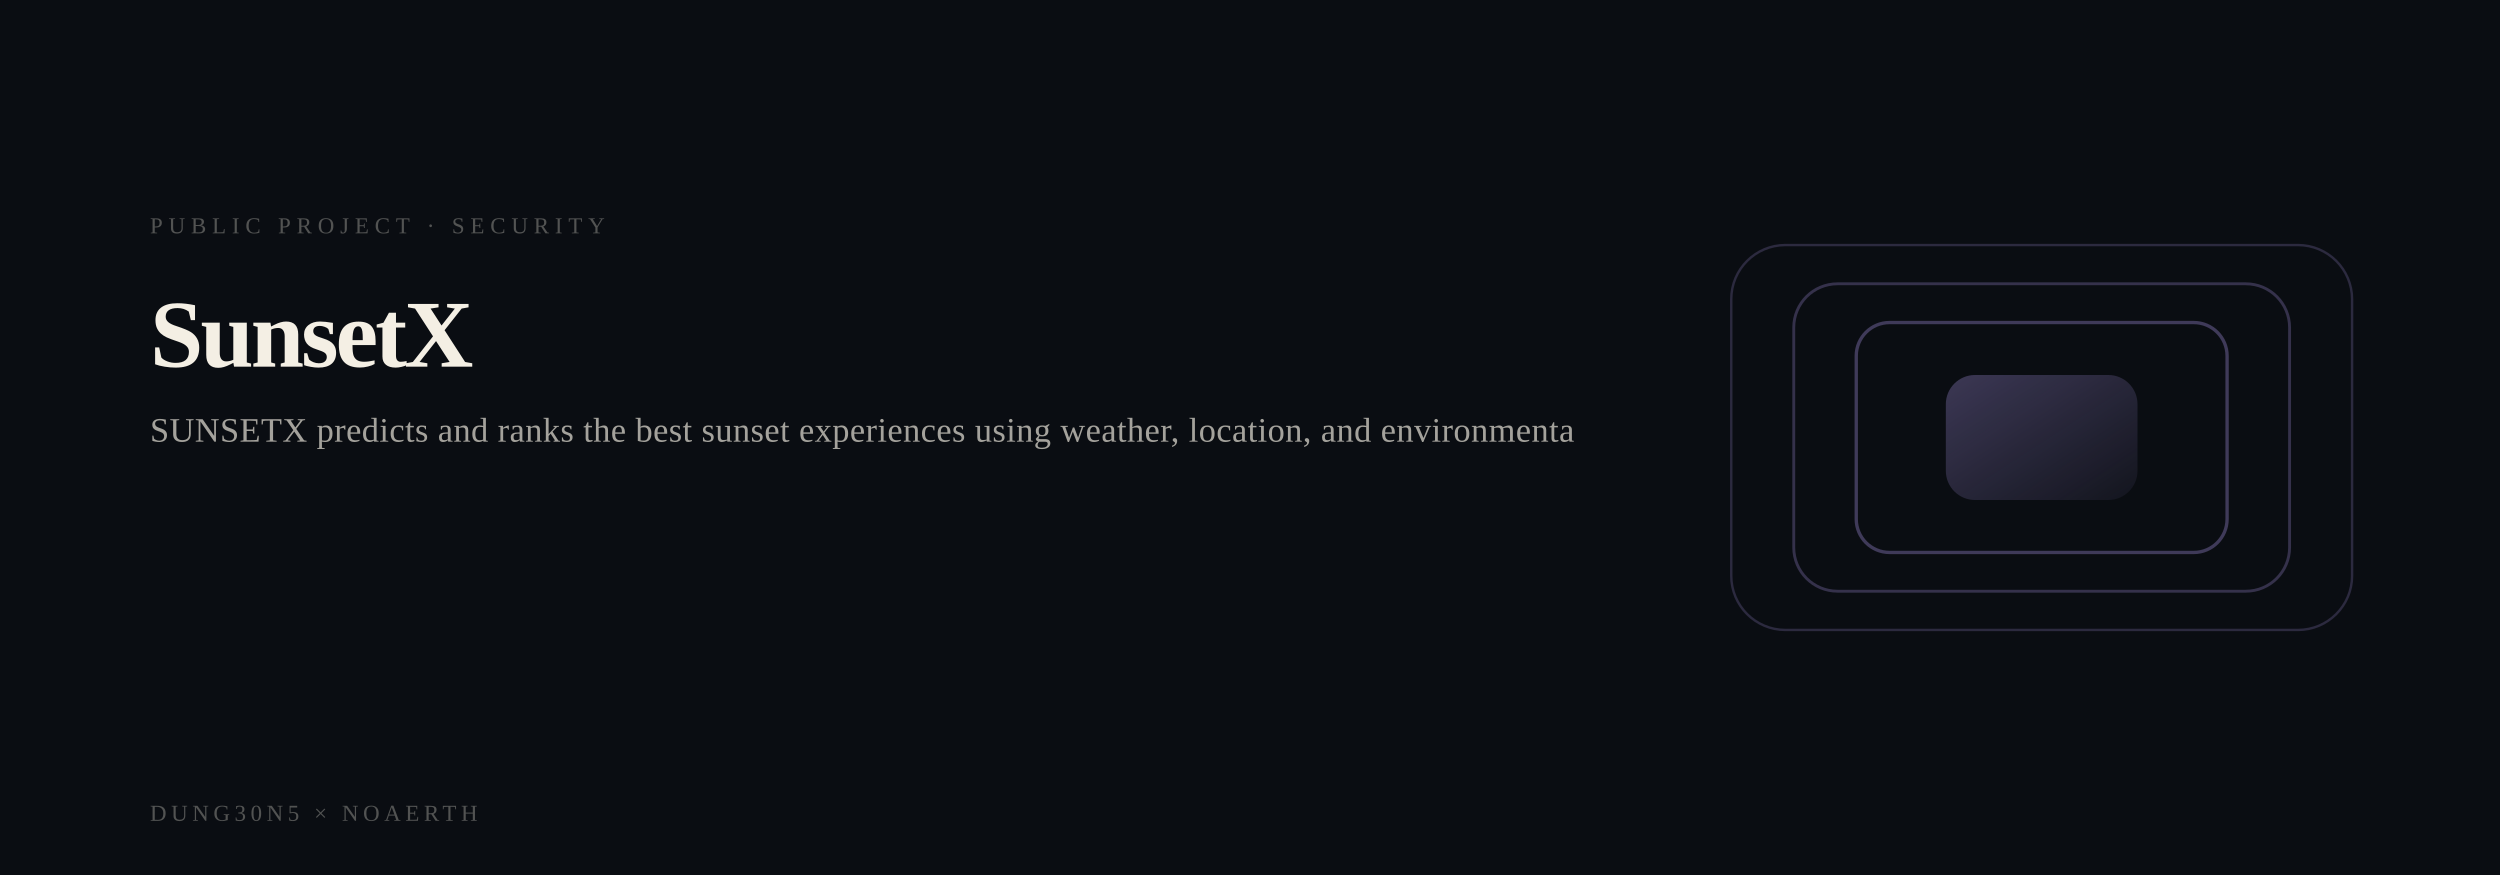
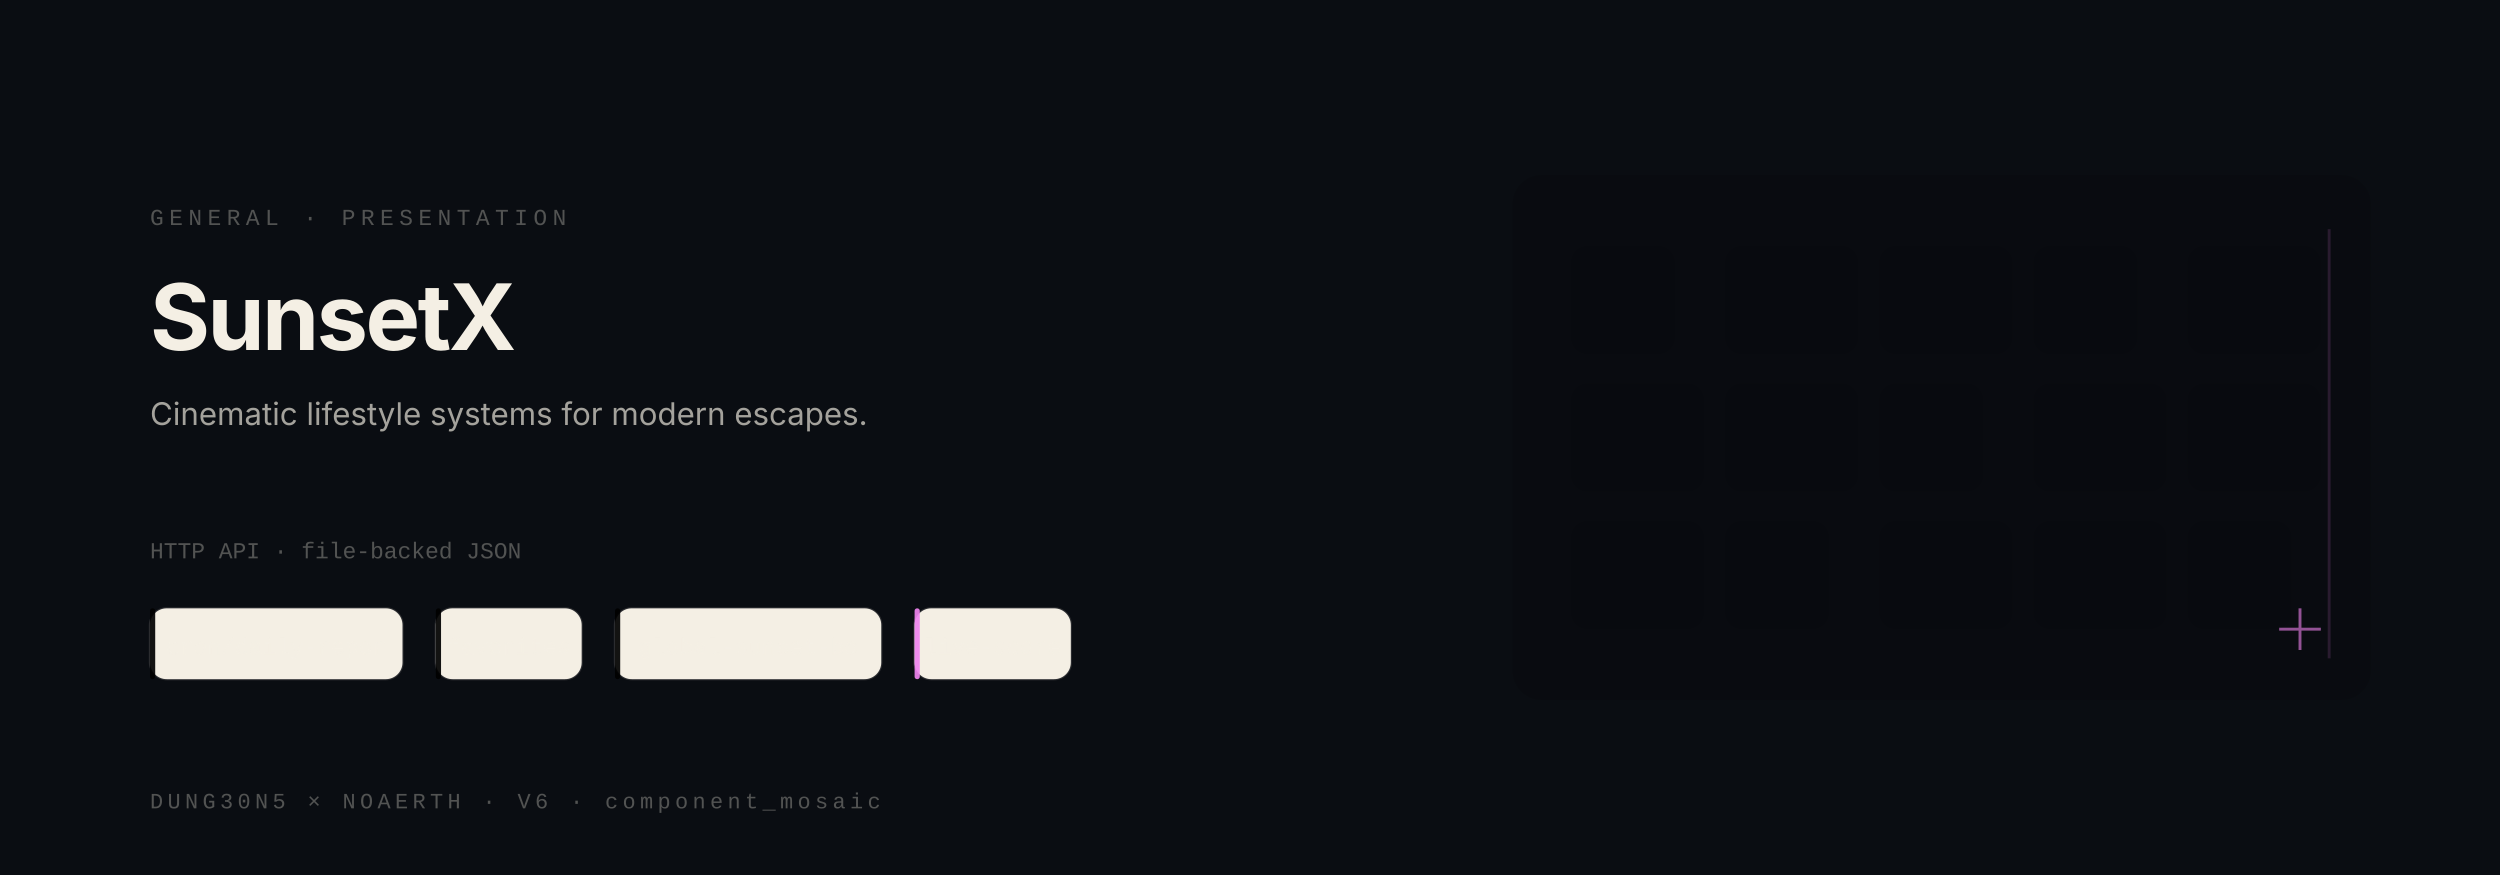
- <svg xmlns="http://www.w3.org/2000/svg" viewBox="0 0 1200 420" width="1200" height="420" role="img" aria-label="SunsetX: gated channels passing through a sealed boundary. Motion depicts records cross a trust boundary, get validated, and are held or rejected.">
-   <defs>
-     <linearGradient id="hero-SUNSETX-dark-a" x1="0" y1="0" x2="1" y2="1">
-       <stop offset="0" stop-color="#9d8bd6" stop-opacity="0.85" />
-       <stop offset="1" stop-color="#9d8bd6" stop-opacity="0.15" />
-     </linearGradient>
-   </defs>
+ <svg xmlns="http://www.w3.org/2000/svg" viewBox="0 0 1200 420" width="1200" height="420" role="img" aria-label="SunsetX: records cross a trust boundary, get validated, and are held or rejected">
  <rect width="1200" height="420" fill="#0a0d12" />
-   <rect x="891" y="154.82" width="178" height="110.36" rx="16" fill="none" stroke="#9d8bd6" stroke-width="1.60" opacity="0.36" />
-   <rect x="861" y="136.22" width="238" height="147.56" rx="21" fill="none" stroke="#9d8bd6" stroke-width="1.38" opacity="0.29" />
-   <rect x="831" y="117.62" width="298" height="184.76" rx="26" fill="none" stroke="#9d8bd6" stroke-width="1.16" opacity="0.23" />
-   <rect x="934" y="180" width="92" height="60" rx="14" fill="url(#hero-SUNSETX-dark-a)" opacity="0.40" />
-   <text x="72" y="112" fill="#f4efe44f" font-size="11" letter-spacing="2.8">PUBLIC PROJECT · SECURITY</text>
-   <text x="72" y="176" fill="#f4efe4" font-size="46" font-weight="660" letter-spacing="-1.4">SunsetX</text>
-   <text x="72" y="212" fill="#f4efe4a8" font-size="16.5" letter-spacing="0.2">SUNSETX predicts and ranks the best sunset experiences using weather, location, and environmenta</text>
-   <rect x="72" y="266" width="106" height="40" rx="9" fill="#f4efe4" fill-opacity="0.05" stroke="#f4efe424" stroke-width="1.1" opacity="0">
-     <animate attributeName="opacity" from="0" to="1" dur="0.5s" begin="0.50s" fill="freeze" />
-   </rect>
-   <rect x="72" y="266" width="2.5" height="40" rx="1.2" fill="#9d8bd6" opacity="0">
-     <animate attributeName="opacity" from="0" to="0.9" dur="0.5s" begin="0.50s" fill="freeze" />
-   </rect>
-   <text x="125" y="291" fill="#f4efe4" font-size="11.5" text-anchor="middle" font-family="ui-monospace,SFMono-Regular,Menlo,monospace" opacity="0">request<animate attributeName="opacity" from="0" to="1" dur="0.5s" begin="0.65s" fill="freeze" />
-   </text>
-   <rect x="194" y="266" width="106" height="40" rx="9" fill="#f4efe4" fill-opacity="0.05" stroke="#f4efe424" stroke-width="1.1" opacity="0">
-     <animate attributeName="opacity" from="0" to="1" dur="0.5s" begin="1.00s" fill="freeze" />
-   </rect>
-   <rect x="194" y="266" width="2.5" height="40" rx="1.2" fill="#9d8bd6" opacity="0">
-     <animate attributeName="opacity" from="0" to="0.9" dur="0.5s" begin="1.00s" fill="freeze" />
-   </rect>
-   <text x="247" y="291" fill="#f4efe4" font-size="11.5" text-anchor="middle" font-family="ui-monospace,SFMono-Regular,Menlo,monospace" opacity="0">authenticate<animate attributeName="opacity" from="0" to="1" dur="0.5s" begin="1.15s" fill="freeze" />
-   </text>
-   <rect x="316" y="266" width="106" height="40" rx="9" fill="#f4efe4" fill-opacity="0.05" stroke="#f4efe424" stroke-width="1.1" opacity="0">
-     <animate attributeName="opacity" from="0" to="1" dur="0.5s" begin="1.50s" fill="freeze" />
-   </rect>
-   <rect x="316" y="266" width="2.5" height="40" rx="1.2" fill="#9d8bd6" opacity="0">
-     <animate attributeName="opacity" from="0" to="0.9" dur="0.5s" begin="1.50s" fill="freeze" />
-   </rect>
-   <text x="369" y="291" fill="#f4efe4" font-size="11.5" text-anchor="middle" font-family="ui-monospace,SFMono-Regular,Menlo,monospace" opacity="0">authorise<animate attributeName="opacity" from="0" to="1" dur="0.5s" begin="1.65s" fill="freeze" />
-   </text>
-   <rect x="438" y="266" width="106" height="40" rx="9" fill="#f4efe4" fill-opacity="0.05" stroke="#f4efe424" stroke-width="1.1" opacity="0">
-     <animate attributeName="opacity" from="0" to="1" dur="0.5s" begin="2.00s" fill="freeze" />
-   </rect>
-   <rect x="438" y="266" width="2.5" height="40" rx="1.2" fill="#e7c27a" opacity="0">
-     <animate attributeName="opacity" from="0" to="0.9" dur="0.5s" begin="2.00s" fill="freeze" />
-   </rect>
-   <text x="491" y="291" fill="#f4efe4" font-size="11.5" text-anchor="middle" font-family="ui-monospace,SFMono-Regular,Menlo,monospace" opacity="0">record<animate attributeName="opacity" from="0" to="1" dur="0.5s" begin="2.15s" fill="freeze" />
-   </text>
-   <rect x="560" y="266" width="106" height="40" rx="9" fill="#f4efe4" fill-opacity="0.05" stroke="#f4efe424" stroke-width="1.1" opacity="0">
-     <animate attributeName="opacity" from="0" to="1" dur="0.5s" begin="2.50s" fill="freeze" />
-   </rect>
-   <rect x="560" y="266" width="2.5" height="40" rx="1.2" fill="#e0796b" opacity="0">
-     <animate attributeName="opacity" from="0" to="0.9" dur="0.5s" begin="2.50s" fill="freeze" />
-   </rect>
-   <text x="613" y="291" fill="#f4efe4" font-size="11.5" text-anchor="middle" font-family="ui-monospace,SFMono-Regular,Menlo,monospace" opacity="0">reject<animate attributeName="opacity" from="0" to="1" dur="0.5s" begin="2.65s" fill="freeze" />
-   </text>
-   <text x="72" y="394" fill="#f4efe44f" font-size="11" letter-spacing="2.2">DUNG30N5 × NOAERTH</text>
+   <text x="72" y="108" font-family="ui-monospace, SFMono-Regular, Menlo, Monaco, Consolas, 'Liberation Mono', monospace" font-size="11" letter-spacing="2.6" fill="#f4efe44f">GENERAL · PRESENTATION</text>
+   <text x="72" y="168" font-family="-apple-system, BlinkMacSystemFont, 'Segoe UI', Inter, Helvetica, Arial, sans-serif" font-size="44" font-weight="660" letter-spacing="-1.2" fill="#f4efe4">SunsetX</text>
+   <text x="72" y="204" font-family="-apple-system, BlinkMacSystemFont, 'Segoe UI', Inter, Helvetica, Arial, sans-serif" font-size="15" fill="#f4efe4a8">Cinematic lifestyle systems for modern escapes.</text>
+   <text x="72" y="268" font-family="ui-monospace, SFMono-Regular, Menlo, Monaco, Consolas, 'Liberation Mono', monospace" font-size="11" fill="#f4efe44f">HTTP API · file-backed JSON</text>
+   <rect x="72.0" y="292.0" width="121.2" height="34.0" rx="8" fill="#f4efe4" stroke="#f4efe424" stroke-width="1.1" />
+   <rect x="72.0" y="292.0" width="2.5" height="34.0" rx="1.2" fill="mint" opacity="0.92" />
+   <text x="132.6" y="314" font-family="ui-monospace, SFMono-Regular, Menlo, Monaco, Consolas, 'Liberation Mono', monospace" font-size="11" fill="#f4efe4" fill-opacity="0.82" text-anchor="middle">cron/daily-repor</text>
+   <rect x="209.2" y="292.0" width="70.0" height="34.0" rx="8" fill="#f4efe4" stroke="#f4efe424" stroke-width="1.1" />
+   <rect x="209.2" y="292.0" width="2.5" height="34.0" rx="1.2" fill="mint" opacity="0.92" />
+   <text x="244.2" y="314" font-family="ui-monospace, SFMono-Regular, Menlo, Monaco, Consolas, 'Liberation Mono', monospace" font-size="11" fill="#f4efe4" fill-opacity="0.82" text-anchor="middle">favorites</text>
+   <rect x="295.2" y="292.0" width="127.8" height="34.0" rx="8" fill="#f4efe4" stroke="#f4efe424" stroke-width="1.1" />
+   <rect x="295.2" y="292.0" width="2.5" height="34.0" rx="1.2" fill="mint" opacity="0.92" />
+   <text x="359.1" y="314" font-family="ui-monospace, SFMono-Regular, Menlo, Monaco, Consolas, 'Liberation Mono', monospace" font-size="11" fill="#f4efe4" fill-opacity="0.82" text-anchor="middle">global-sunset-bo</text>
+   <rect x="439.0" y="292.0" width="75.0" height="34.0" rx="8" fill="#f4efe4" stroke="#f4efe424" stroke-width="1.1" />
+   <rect x="439.0" y="292.0" width="2.5" height="34.0" rx="1.2" fill="violet" opacity="0.92" />
+   <text x="476.5" y="314" font-family="ui-monospace, SFMono-Regular, Menlo, Monaco, Consolas, 'Liberation Mono', monospace" font-size="11" fill="#f4efe4" fill-opacity="0.82" text-anchor="middle">live-score</text>
+   <rect x="726.0" y="84.0" width="412.0" height="252.0" rx="14" fill="mint" fill-opacity="0.12" />
+   <rect x="729.0" y="87.0" width="406.0" height="246.0" rx="12" fill="none" stroke="mint" stroke-width="1" stroke-opacity="0.18" />
+   <rect x="738.0" y="316.0" width="382.0" height="20" rx="5" fill="none" stroke="mint" stroke-width="1.1" opacity="0.30" />
+   <rect x="754.0" y="286.0" width="362.0" height="20" rx="5" fill="none" stroke="mint" stroke-width="1.1" opacity="0.24" />
+   <rect x="770.0" y="256.0" width="342.0" height="20" rx="5" fill="none" stroke="mint" stroke-width="1.1" opacity="0.18" />
+   <rect x="786.0" y="226.0" width="322.0" height="20" rx="5" fill="none" stroke="mint" stroke-width="1.1" opacity="0.12" />
+   <rect x="734.0" y="92.0" width="396.0" height="236.0" rx="12" fill="none" stroke="mint" stroke-width="1" stroke-opacity="0.22" />
+   <path d="M1094.0 302.0 h20 M1104.0 292.0 v20" stroke="violet" stroke-width="1.4" opacity="0.6" />
+   <rect x="754" y="118" width="50" height="52" rx="8" fill="mint" fill-opacity="0.08" stroke="mint" stroke-width="1" stroke-opacity="0.4" opacity="0.85" />
+   <rect x="828" y="118" width="64" height="52" rx="8" fill="mint" fill-opacity="0.08" stroke="mint" stroke-width="1" stroke-opacity="0.4" opacity="0.85" />
+   <rect x="902" y="118" width="64" height="52" rx="8" fill="mint" fill-opacity="0.08" stroke="mint" stroke-width="1" stroke-opacity="0.4" opacity="0.85" />
+   <rect x="976" y="118" width="50" height="52" rx="8" fill="mint" fill-opacity="0.08" stroke="mint" stroke-width="1" stroke-opacity="0.4" opacity="0.85" />
+   <rect x="1050" y="118" width="64" height="52" rx="8" fill="mint" fill-opacity="0.08" stroke="mint" stroke-width="1" stroke-opacity="0.4" opacity="0.85" />
+   <rect x="754" y="184" width="64" height="52" rx="8" fill="mint" fill-opacity="0.08" stroke="mint" stroke-width="1" stroke-opacity="0.4" opacity="0.85" />
+   <rect x="828" y="184" width="64" height="52" rx="8" fill="mint" fill-opacity="0.08" stroke="mint" stroke-width="1" stroke-opacity="0.4" opacity="0.85" />
+   <rect x="902" y="184" width="50" height="52" rx="8" fill="mint" fill-opacity="0.08" stroke="mint" stroke-width="1" stroke-opacity="0.4" opacity="0.85" />
+   <rect x="976" y="184" width="64" height="52" rx="8" fill="mint" fill-opacity="0.08" stroke="mint" stroke-width="1" stroke-opacity="0.4" opacity="0.85" />
+   <rect x="1050" y="184" width="64" height="52" rx="8" fill="mint" fill-opacity="0.08" stroke="mint" stroke-width="1" stroke-opacity="0.4" opacity="0.85" />
+   <rect x="754" y="250" width="64" height="52" rx="8" fill="mint" fill-opacity="0.08" stroke="mint" stroke-width="1" stroke-opacity="0.4" opacity="0.85" />
+   <rect x="828" y="250" width="50" height="52" rx="8" fill="mint" fill-opacity="0.08" stroke="mint" stroke-width="1" stroke-opacity="0.4" opacity="0.85" />
+   <rect x="902" y="250" width="64" height="52" rx="8" fill="mint" fill-opacity="0.08" stroke="mint" stroke-width="1" stroke-opacity="0.4" opacity="0.85" />
+   <rect x="976" y="250" width="64" height="52" rx="8" fill="mint" fill-opacity="0.08" stroke="mint" stroke-width="1" stroke-opacity="0.4" opacity="0.85" />
+   <rect x="1050" y="250" width="50" height="52" rx="8" fill="mint" fill-opacity="0.08" stroke="mint" stroke-width="1" stroke-opacity="0.4" opacity="0.85" />
+   <line x1="1118" y1="110" x2="1118" y2="316" stroke="violet" stroke-width="1.4" opacity="0.14" />
+   <text x="72" y="388" font-family="ui-monospace, SFMono-Regular, Menlo, Monaco, Consolas, 'Liberation Mono', monospace" font-size="10.5" letter-spacing="2.1" fill="#f4efe44f">DUNG30N5 × NOAERTH · V6 · component_mosaic</text>
</svg>
